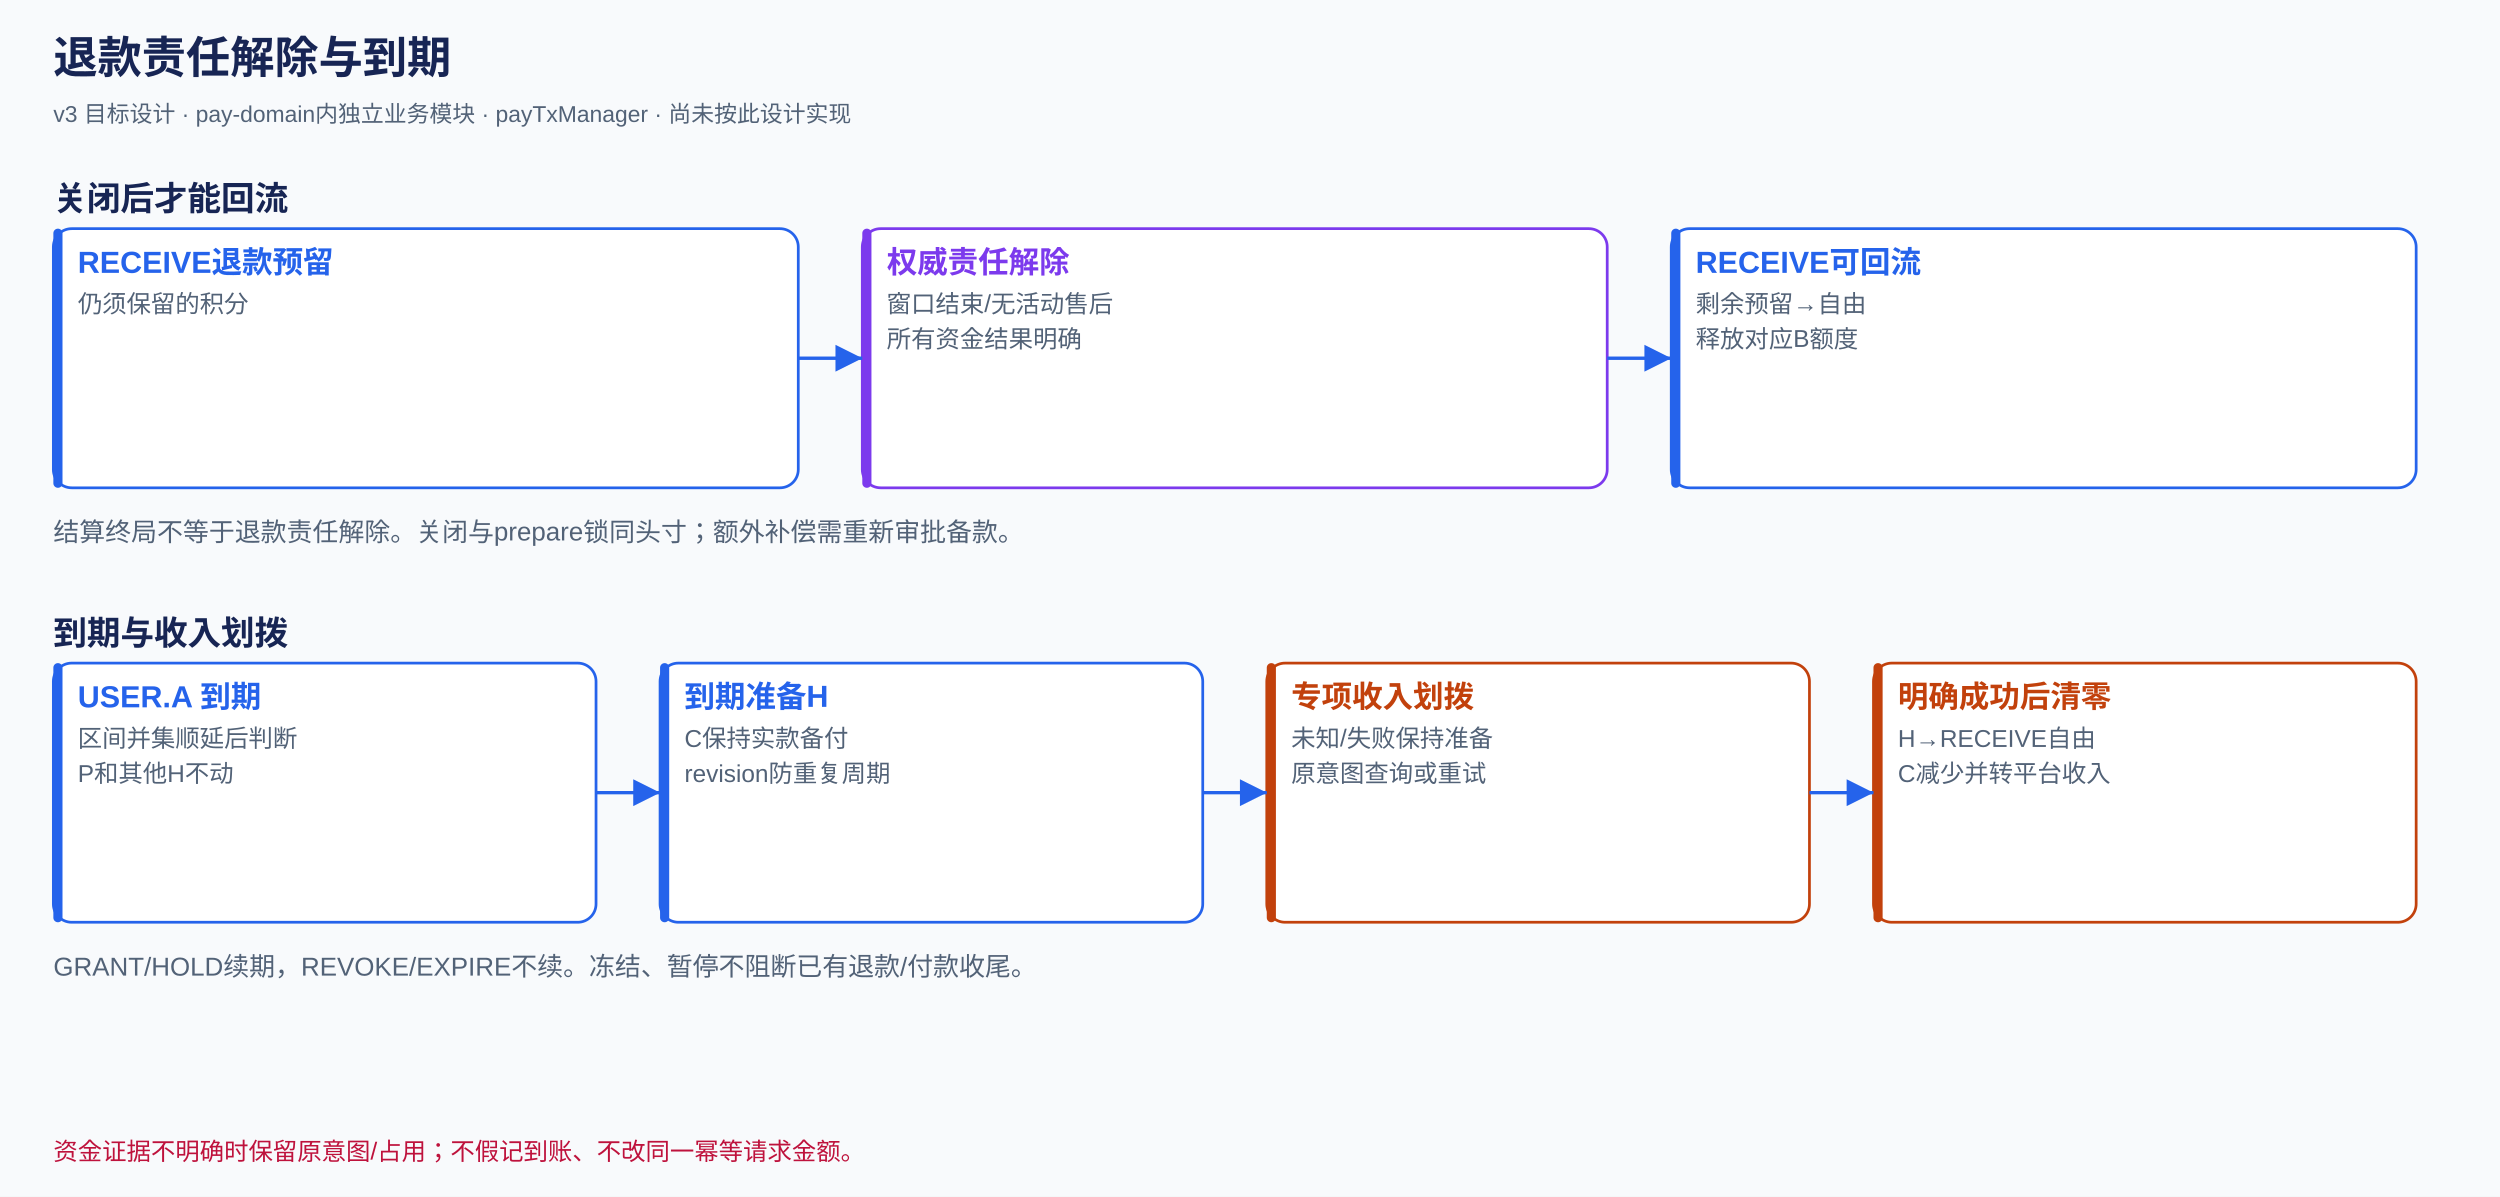
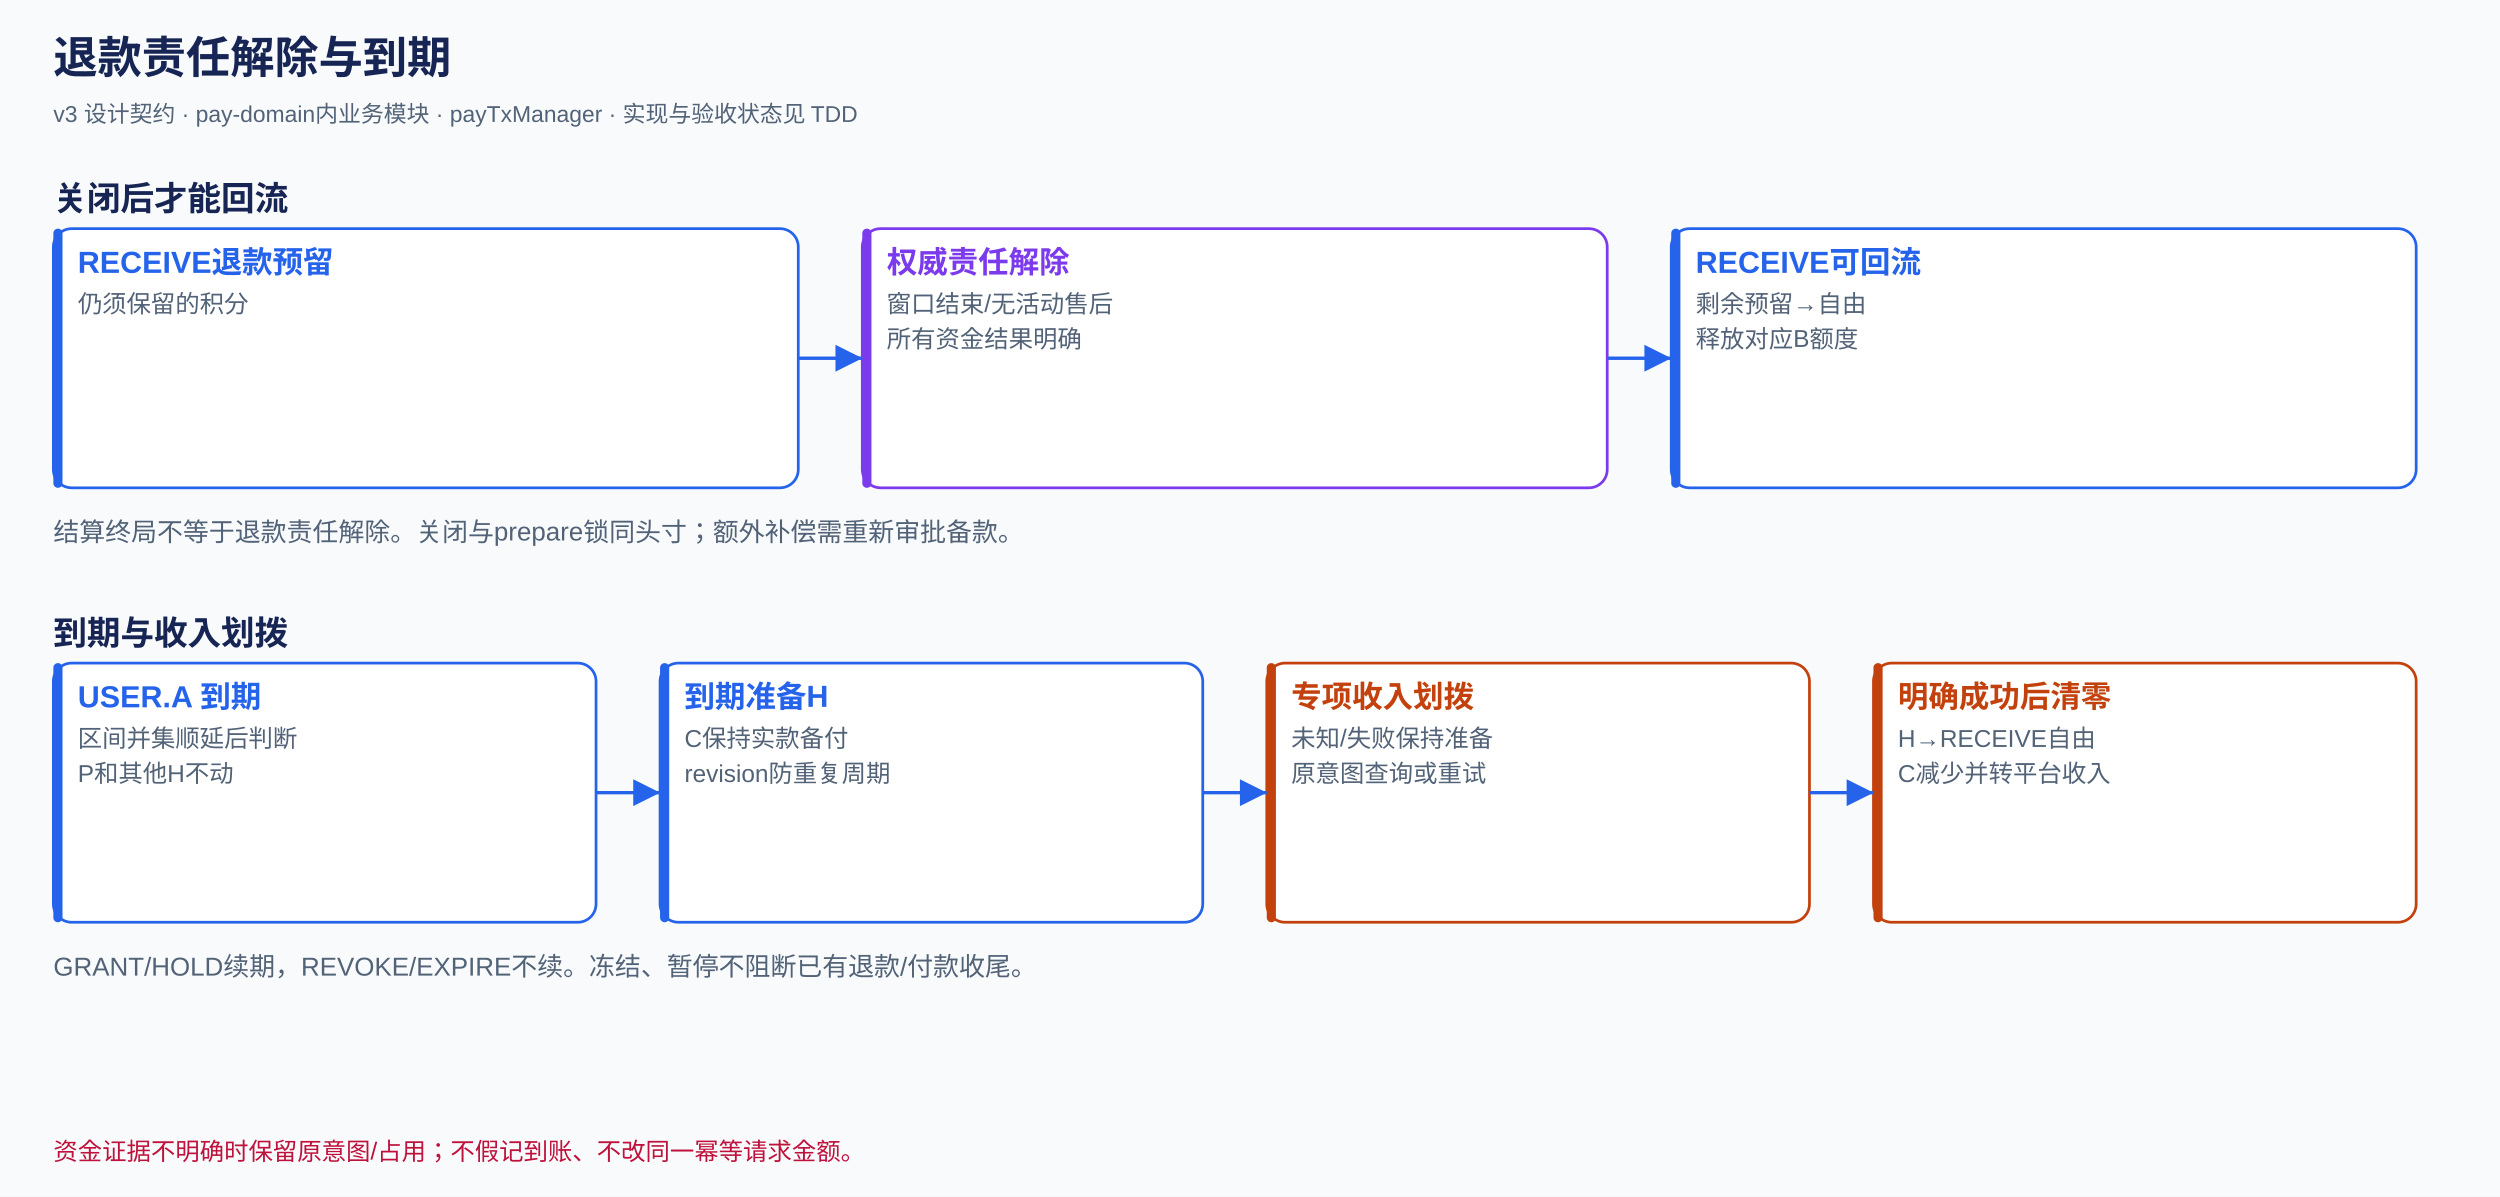
<svg xmlns="http://www.w3.org/2000/svg" width="1640" height="785" viewBox="0 0 1640 785">
  <defs>
    <marker id="point" markerWidth="9" markerHeight="8" refX="8" refY="4" orient="auto">
      <path d="M0 0L8 4L0 8" fill="#2563eb" />
    </marker>
    <marker id="money" markerWidth="9" markerHeight="8" refX="8" refY="4" orient="auto">
      <path d="M0 0L8 4L0 8" fill="#c2410c" />
    </marker>
    <marker id="dep" markerWidth="10" markerHeight="9" refX="9" refY="4.5" orient="auto">
      <path d="M0 0L9 4.5L0 9" fill="none" stroke="#64748b" />
    </marker>
    <marker id="real" markerWidth="13" markerHeight="12" refX="12" refY="6" orient="auto">
      <path d="M0 0L12 6L0 12Z" fill="white" stroke="#475569" />
    </marker>
    <marker id="diamond" markerWidth="15" markerHeight="10" refX="14" refY="5" orient="auto-start-reverse">
      <path d="M0 5L7 0L14 5L7 10Z" fill="#475569" />
    </marker>
  </defs>
  <rect width="1640" height="785" fill="#f8fafc" />
  <text x="35" y="48" font-family="PingFang SC,Microsoft YaHei,Arial,sans-serif" font-size="29" fill="#172554" font-weight="650" text-anchor="start">退款责任解除与到期</text>
-   <text x="35" y="80" font-family="PingFang SC,Microsoft YaHei,Arial,sans-serif" font-size="15" fill="#526277" font-weight="400" text-anchor="start">v3 目标设计 · pay-domain内独立业务模块 · payTxManager · 尚未按此设计实现</text>
+   <text x="35" y="80" font-family="PingFang SC,Microsoft YaHei,Arial,sans-serif" font-size="15" fill="#526277" font-weight="400" text-anchor="start">v3 设计契约 · pay-domain内业务模块 · payTxManager · 实现与验收状态见 TDD</text>
  <text x="35" y="138" font-family="PingFang SC,Microsoft YaHei,Arial,sans-serif" font-size="22" fill="#172554" font-weight="650" text-anchor="start">关闭后才能回流</text>
  <rect x="35.0" y="150" width="488.667" height="170" rx="12" fill="white" stroke="#2563eb" stroke-width="1.8" />
  <rect x="35.0" y="150" width="6" height="170" rx="3" fill="#2563eb" />
  <text x="51.0" y="179" font-family="PingFang SC,Microsoft YaHei,Arial,sans-serif" font-size="20" fill="#2563eb" font-weight="650" text-anchor="start">RECEIVE退款预留</text>
  <text x="51.0" y="205" font-family="PingFang SC,Microsoft YaHei,Arial,sans-serif" font-size="16" fill="#526277" font-weight="400" text-anchor="start">仍须保留的积分</text>
  <rect x="565.667" y="150" width="488.667" height="170" rx="12" fill="white" stroke="#7c3aed" stroke-width="1.8" />
  <rect x="565.667" y="150" width="6" height="170" rx="3" fill="#7c3aed" />
  <text x="581.667" y="179" font-family="PingFang SC,Microsoft YaHei,Arial,sans-serif" font-size="20" fill="#7c3aed" font-weight="650" text-anchor="start">权威责任解除</text>
  <text x="581.667" y="205" font-family="PingFang SC,Microsoft YaHei,Arial,sans-serif" font-size="16" fill="#526277" font-weight="400" text-anchor="start">窗口结束/无活动售后</text>
  <text x="581.667" y="228" font-family="PingFang SC,Microsoft YaHei,Arial,sans-serif" font-size="16" fill="#526277" font-weight="400" text-anchor="start">所有资金结果明确</text>
  <path d="M523.667,235 L565.667,235" fill="none" stroke="#2563eb" stroke-width="2.2" stroke-linejoin="round" marker-end="url(#point)" />
  <rect x="1096.333" y="150" width="488.667" height="170" rx="12" fill="white" stroke="#2563eb" stroke-width="1.8" />
  <rect x="1096.333" y="150" width="6" height="170" rx="3" fill="#2563eb" />
  <text x="1112.333" y="179" font-family="PingFang SC,Microsoft YaHei,Arial,sans-serif" font-size="20" fill="#2563eb" font-weight="650" text-anchor="start">RECEIVE可回流</text>
  <text x="1112.333" y="205" font-family="PingFang SC,Microsoft YaHei,Arial,sans-serif" font-size="16" fill="#526277" font-weight="400" text-anchor="start">剩余预留→自由</text>
  <text x="1112.333" y="228" font-family="PingFang SC,Microsoft YaHei,Arial,sans-serif" font-size="16" fill="#526277" font-weight="400" text-anchor="start">释放对应B额度</text>
  <path d="M1054.333,235 L1096.333,235" fill="none" stroke="#2563eb" stroke-width="2.2" stroke-linejoin="round" marker-end="url(#point)" />
  <text x="35" y="355" font-family="PingFang SC,Microsoft YaHei,Arial,sans-serif" font-size="17" fill="#526277" font-weight="400" text-anchor="start">结算终局不等于退款责任解除。关闭与prepare锁同头寸；额外补偿需重新审批备款。</text>
  <text x="35" y="423" font-family="PingFang SC,Microsoft YaHei,Arial,sans-serif" font-size="22" fill="#172554" font-weight="650" text-anchor="start">到期与收入划拨</text>
  <rect x="35.0" y="435" width="356.0" height="170" rx="12" fill="white" stroke="#2563eb" stroke-width="1.8" />
  <rect x="35.0" y="435" width="6" height="170" rx="3" fill="#2563eb" />
  <text x="51.0" y="464" font-family="PingFang SC,Microsoft YaHei,Arial,sans-serif" font-size="20" fill="#2563eb" font-weight="650" text-anchor="start">USER.A 到期</text>
  <text x="51.0" y="490" font-family="PingFang SC,Microsoft YaHei,Arial,sans-serif" font-size="16" fill="#526277" font-weight="400" text-anchor="start">区间并集顺延后判断</text>
  <text x="51.0" y="513" font-family="PingFang SC,Microsoft YaHei,Arial,sans-serif" font-size="16" fill="#526277" font-weight="400" text-anchor="start">P和其他H不动</text>
  <rect x="433.0" y="435" width="356.0" height="170" rx="12" fill="white" stroke="#2563eb" stroke-width="1.8" />
  <rect x="433.0" y="435" width="6" height="170" rx="3" fill="#2563eb" />
  <text x="449.0" y="464" font-family="PingFang SC,Microsoft YaHei,Arial,sans-serif" font-size="20" fill="#2563eb" font-weight="650" text-anchor="start">到期准备H</text>
  <text x="449.0" y="490" font-family="PingFang SC,Microsoft YaHei,Arial,sans-serif" font-size="16" fill="#526277" font-weight="400" text-anchor="start">C保持实款备付</text>
  <text x="449.0" y="513" font-family="PingFang SC,Microsoft YaHei,Arial,sans-serif" font-size="16" fill="#526277" font-weight="400" text-anchor="start">revision防重复周期</text>
  <path d="M391.0,520 L433.0,520" fill="none" stroke="#2563eb" stroke-width="2.2" stroke-linejoin="round" marker-end="url(#point)" />
  <rect x="831.0" y="435" width="356.0" height="170" rx="12" fill="white" stroke="#c2410c" stroke-width="1.8" />
  <rect x="831.0" y="435" width="6" height="170" rx="3" fill="#c2410c" />
  <text x="847.0" y="464" font-family="PingFang SC,Microsoft YaHei,Arial,sans-serif" font-size="20" fill="#c2410c" font-weight="650" text-anchor="start">专项收入划拨</text>
  <text x="847.0" y="490" font-family="PingFang SC,Microsoft YaHei,Arial,sans-serif" font-size="16" fill="#526277" font-weight="400" text-anchor="start">未知/失败保持准备</text>
  <text x="847.0" y="513" font-family="PingFang SC,Microsoft YaHei,Arial,sans-serif" font-size="16" fill="#526277" font-weight="400" text-anchor="start">原意图查询或重试</text>
  <path d="M789.0,520 L831.0,520" fill="none" stroke="#2563eb" stroke-width="2.2" stroke-linejoin="round" marker-end="url(#point)" />
  <rect x="1229.0" y="435" width="356.0" height="170" rx="12" fill="white" stroke="#c2410c" stroke-width="1.8" />
  <rect x="1229.0" y="435" width="6" height="170" rx="3" fill="#c2410c" />
  <text x="1245.0" y="464" font-family="PingFang SC,Microsoft YaHei,Arial,sans-serif" font-size="20" fill="#c2410c" font-weight="650" text-anchor="start">明确成功后清零</text>
  <text x="1245.0" y="490" font-family="PingFang SC,Microsoft YaHei,Arial,sans-serif" font-size="16" fill="#526277" font-weight="400" text-anchor="start">H→RECEIVE自由</text>
  <text x="1245.0" y="513" font-family="PingFang SC,Microsoft YaHei,Arial,sans-serif" font-size="16" fill="#526277" font-weight="400" text-anchor="start">C减少并转平台收入</text>
  <path d="M1187.0,520 L1229.0,520" fill="none" stroke="#2563eb" stroke-width="2.2" stroke-linejoin="round" marker-end="url(#point)" />
  <text x="35" y="640" font-family="PingFang SC,Microsoft YaHei,Arial,sans-serif" font-size="17" fill="#526277" font-weight="400" text-anchor="start">GRANT/HOLD续期，REVOKE/EXPIRE不续。冻结、暂停不阻断已有退款/付款收尾。</text>
  <text x="35" y="761" font-family="PingFang SC,Microsoft YaHei,Arial,sans-serif" font-size="16" fill="#be123c" font-weight="400" text-anchor="start">资金证据不明确时保留原意图/占用；不假记到账、不改同一幂等请求金额。</text>
</svg>
